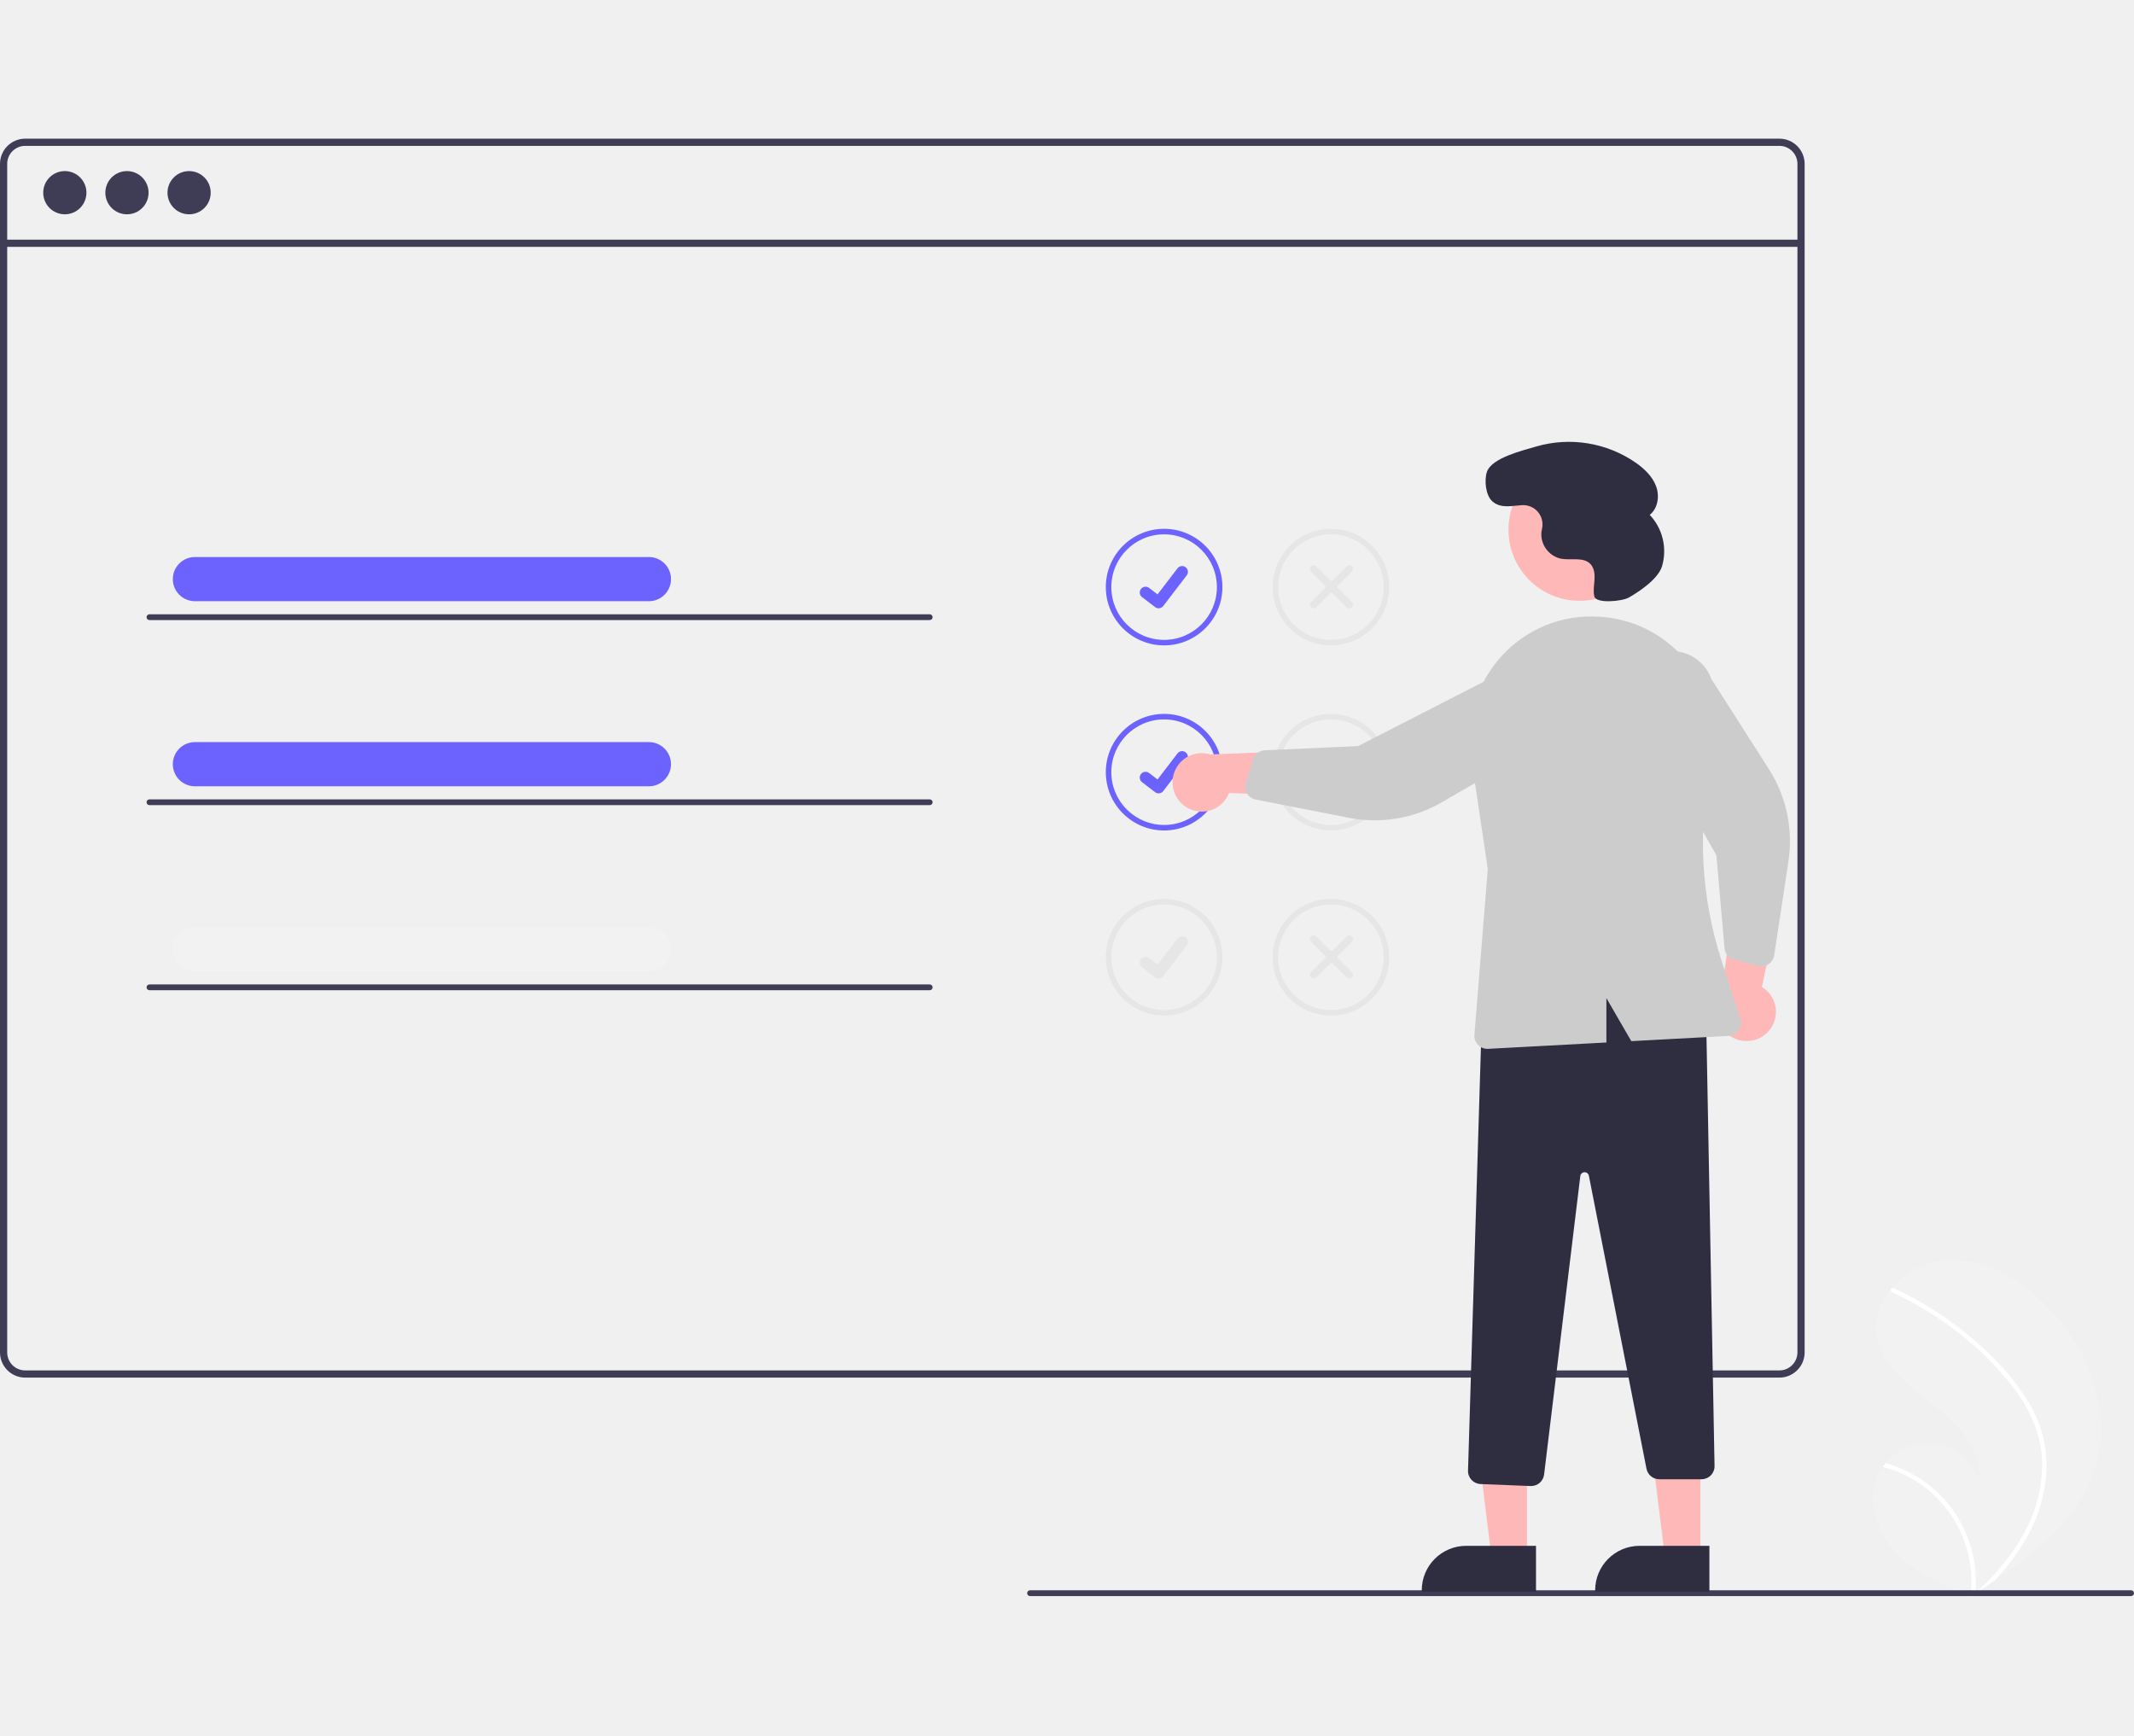
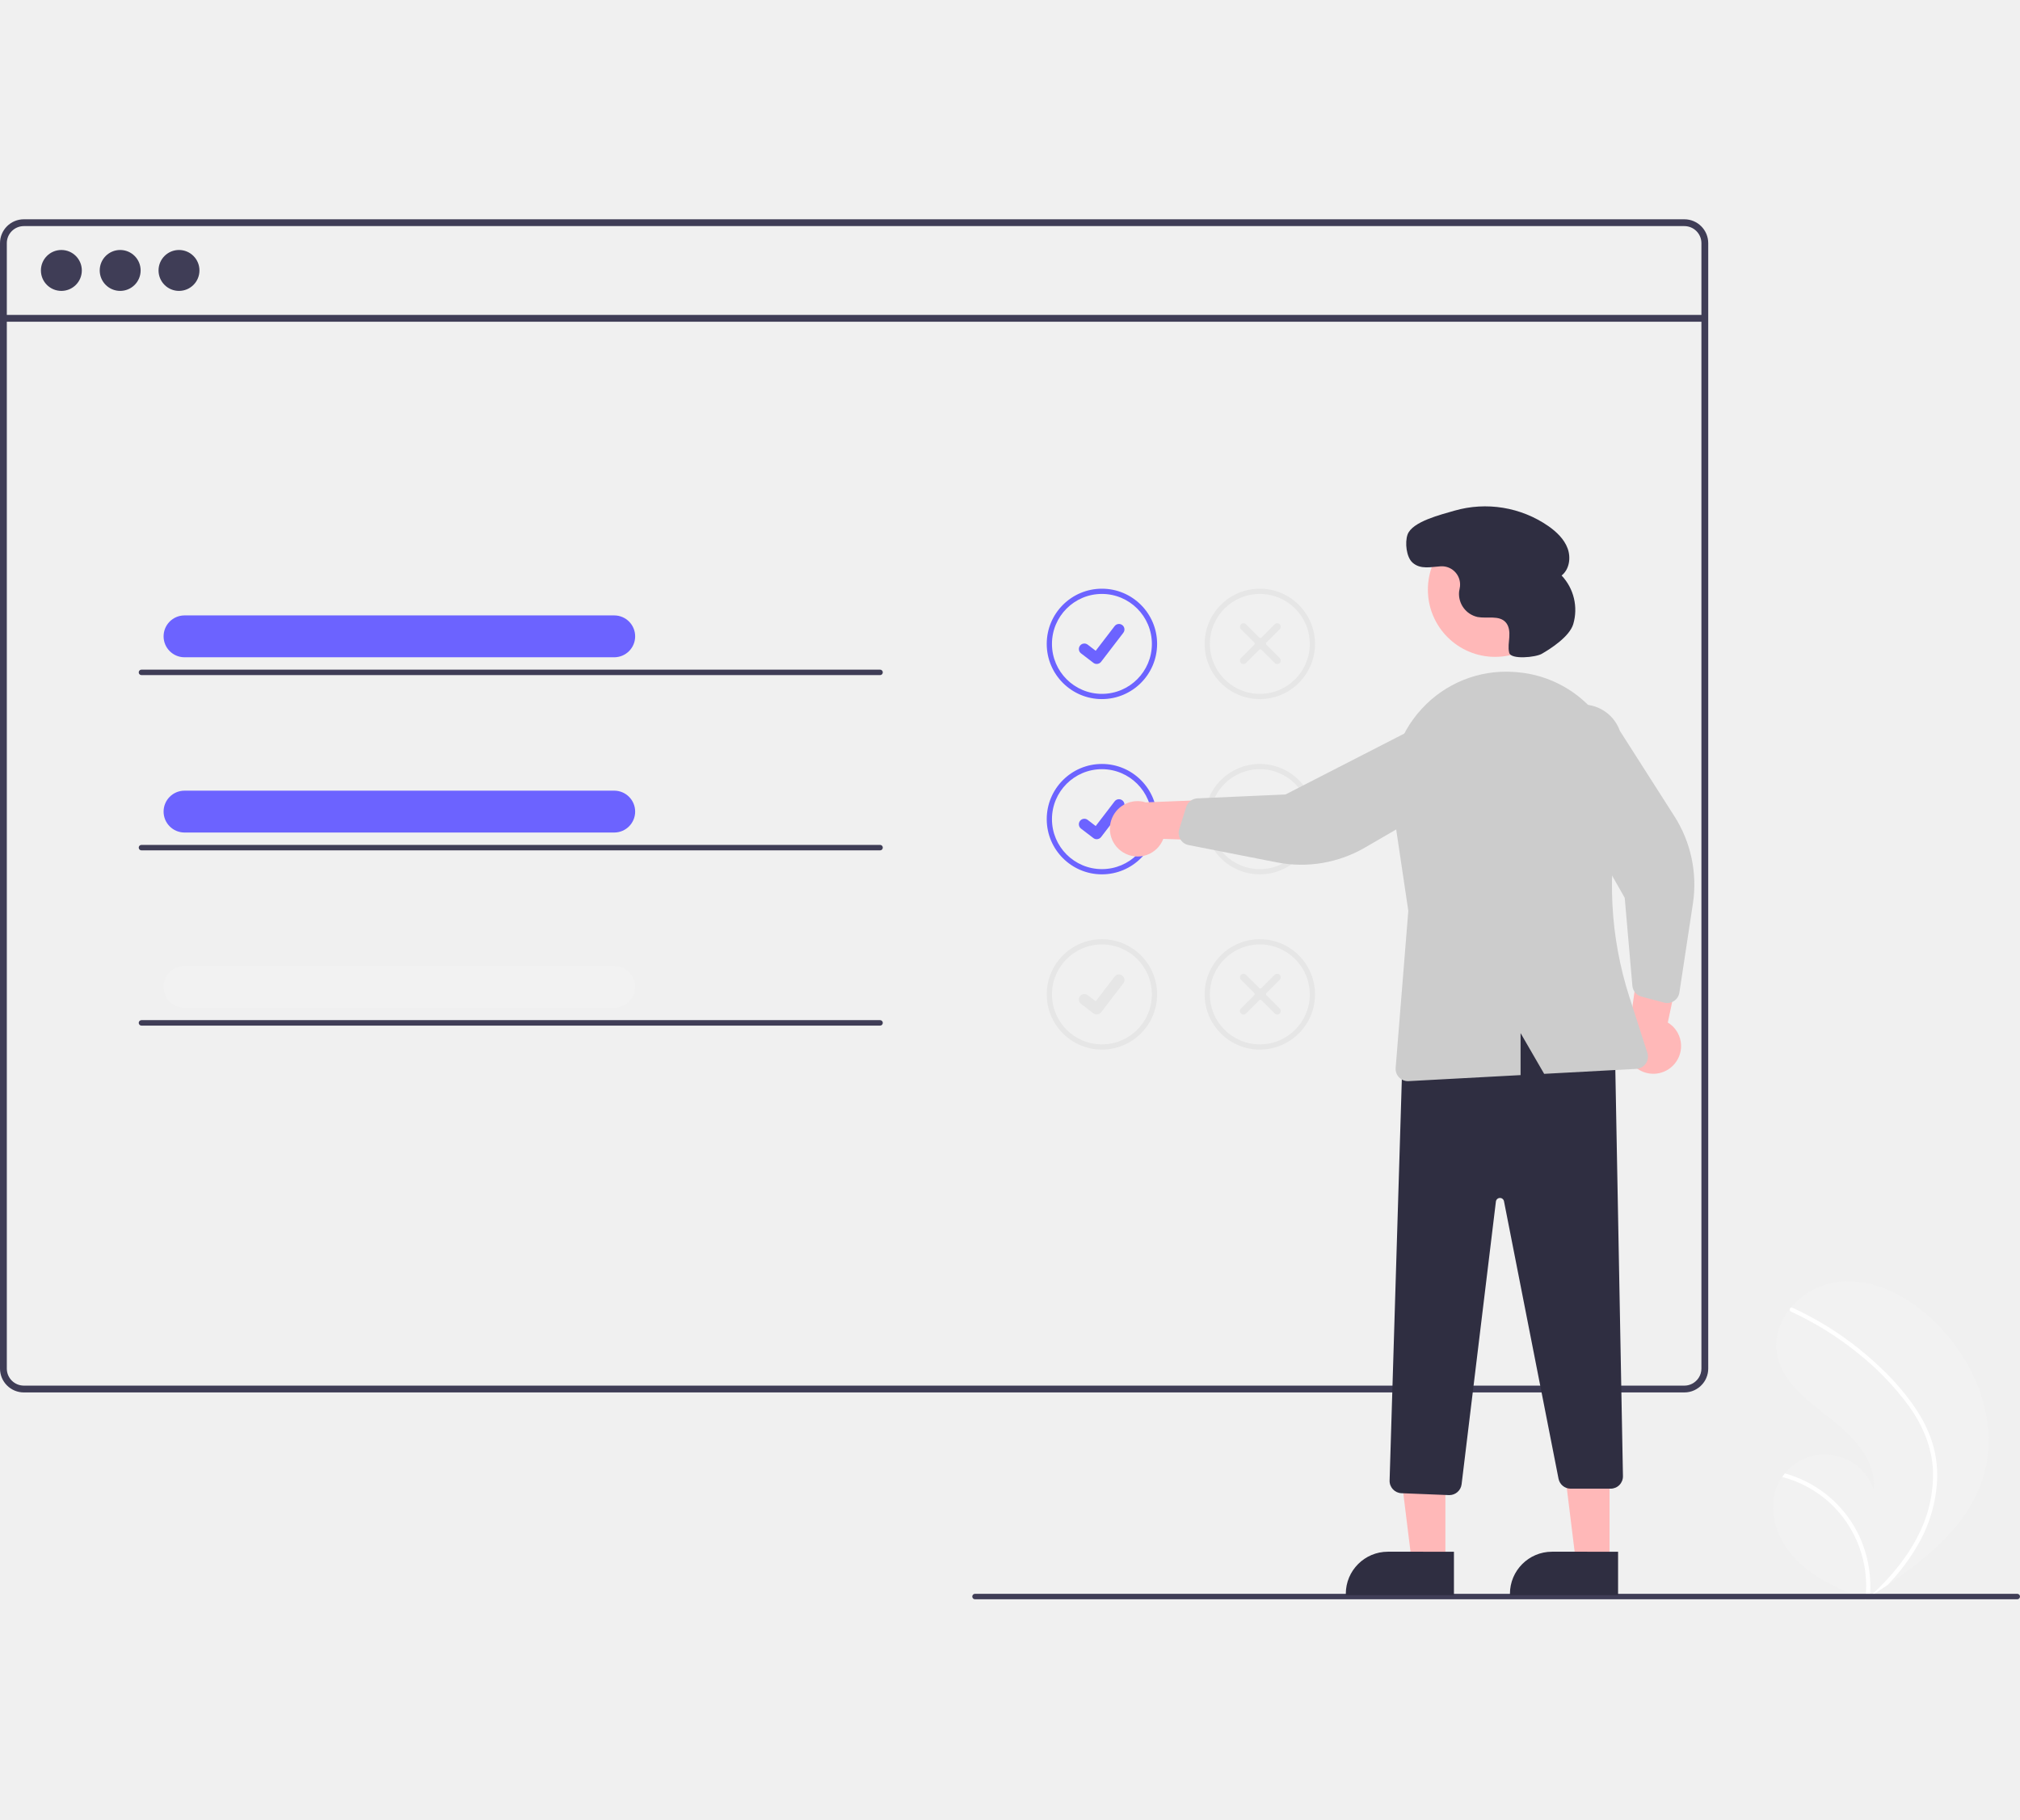
- <svg xmlns="http://www.w3.org/2000/svg" id="bd68eab2-97cb-49fc-9871-65ace3a0e319" data-name="Layer 1" width="620.418" height="504.651" viewBox="0 0 738.418 504.651">
+ <svg xmlns="http://www.w3.org/2000/svg" id="bd68eab2-97cb-49fc-9871-65ace3a0e319" data-name="Layer 1" width="560.418" height="504.651" viewBox="0 0 738.418 504.651">
  <path d="M956.005,656.59c-5.052,17.526-19.804,29.795-35.191,40.217q-3.223,2.183-6.448,4.266c-.015.006-.03.02-.044.026-.103.066-.207.133-.303.2-.444.286-.888.572-1.328.855l.242.109s.237.126-.022.02c-.077-.032-.158-.061-.235-.094-8.939-3.605-18.037-7.476-24.888-14.23-7.107-7.014-11.26-18.014-7.411-27.228A17.592,17.592,0,0,1,882.28,657.312c.312-.447.648-.874.998-1.294a18.856,18.856,0,0,1,32.386,5.73c1.131-10.526-7.549-19.343-15.901-25.848-8.356-6.502-17.851-13.583-19.467-24.051-.902-5.824,1.123-11.468,4.812-15.999.114-.138.228-.275.346-.409a27.518,27.518,0,0,1,17.687-9.489c12.813-1.332,25.259,5.451,34.568,14.359C952.691,614.646,961.748,636.662,956.005,656.59Z" transform="translate(-230.7911 -197.6744)" fill="#f2f2f2" />
  <path d="M931.921,633.665a46.78,46.78,0,0,1,5.604,12.361,40.619,40.619,0,0,1,1.404,11.997,52.044,52.044,0,0,1-6.816,23.685A74.903,74.903,0,0,1,920.814,696.807q-3.223,2.183-6.448,4.266c-.015.006-.03.02-.044.026-.103.066-.207.133-.303.2-.444.286-.888.572-1.328.855,0,0,.479.235.219.129-.077-.032-.158-.061-.235-.094a41.405,41.405,0,0,0-13.249-35.651A41.759,41.759,0,0,0,882.28,657.312c.312-.447.648-.874.998-1.294a43.296,43.296,0,0,1,7.147,2.704,42.424,42.424,0,0,1,19.182,18.493,43.374,43.374,0,0,1,4.723,23.801c.367-.333.735-.673,1.092-1.01,6.793-6.333,12.826-13.602,16.91-21.992a48.416,48.416,0,0,0,5.07-22.907c-.333-8.653-3.781-16.668-8.773-23.646a101.345,101.345,0,0,0-19.21-19.798,115.158,115.158,0,0,0-23.892-14.751.828.828,0,0,1-.417-1.063.704.704,0,0,1,.346-.409.613.613,0,0,1,.532.023c1.054.485,2.1.977,3.139,1.49A116.465,116.465,0,0,1,913.187,612.827C920.27,618.866,926.938,625.765,931.921,633.665Z" transform="translate(-230.7911 -197.6744)" fill="#fff" />
  <path d="M846.511,197.674h-607a8.728,8.728,0,0,0-8.72,8.72V617.714a8.728,8.728,0,0,0,8.72,8.72h607a8.712,8.712,0,0,0,6.63-3.06,2.046,2.046,0,0,0,.19-.24,8.167,8.167,0,0,0,1.25-2.11,8.507,8.507,0,0,0,.66-3.31V206.394A8.73,8.73,0,0,0,846.511,197.674Zm6.24,420.04a6.175,6.175,0,0,1-1.03,3.42,6.446,6.446,0,0,1-2.36,2.12,6.184,6.184,0,0,1-2.85.69h-607a6.238,6.238,0,0,1-6.23-6.23V206.394a6.238,6.238,0,0,1,6.23-6.23h607a6.239,6.239,0,0,1,6.24,6.23Z" transform="translate(-230.7911 -197.6744)" fill="#3f3d56" />
  <rect x="1.243" y="34.949" width="621.957" height="2.493" fill="#3f3d56" />
  <circle cx="22.432" cy="18.696" r="7.478" fill="#3f3d56" />
  <circle cx="43.932" cy="18.696" r="7.478" fill="#3f3d56" />
  <circle cx="65.433" cy="18.696" r="7.478" fill="#3f3d56" />
  <path d="M633.603,373.035a20.174,20.174,0,1,1,20.174-20.174A20.197,20.197,0,0,1,633.603,373.035Zm0-38.436a18.262,18.262,0,1,0,18.262,18.262A18.283,18.283,0,0,0,633.603,334.599Z" transform="translate(-230.7911 -197.6744)" fill="#6c63ff" />
  <path id="f1f767dc-4b88-4f47-9e03-7555881e6705" data-name="Path 395" d="M631.699,360.192a1.993,1.993,0,0,1-1.199-.399l-.021-.016-4.517-3.455a2.007,2.007,0,0,1,2.442-3.186l2.925,2.243,6.913-9.019a2.006,2.006,0,0,1,2.813-.372l.001 0-.043.06.044-.06a2.009,2.009,0,0,1,.371,2.813L633.297,359.407a2.007,2.007,0,0,1-1.596.783Z" transform="translate(-230.7911 -197.6744)" fill="#6c63ff" />
  <path d="M691.328,373.035a20.174,20.174,0,1,1,20.174-20.174A20.197,20.197,0,0,1,691.328,373.035Zm0-38.436a18.262,18.262,0,1,0,18.262,18.262A18.283,18.283,0,0,0,691.328,334.599Z" transform="translate(-230.7911 -197.6744)" fill="#e6e6e6" />
  <path d="M698.59,359.841a1.293,1.293,0,0,1-1.826,0l-4.841-4.841A.576.576,0,0,0,691.109,355l-4.841,4.841a1.291,1.291,0,0,1-1.826-1.826l4.841-4.841a.576.576,0,0,0,0-.814l-4.841-4.841a1.291,1.291,0,0,1,1.826-1.826l4.841,4.841a.576.576,0,0,0,.814-0l4.841-4.841a1.291,1.291,0,0,1,1.826,1.826l-4.841,4.841a.576.576,0,0,0,0.0.814l4.841,4.841A1.293,1.293,0,0,1,698.59,359.841Z" transform="translate(-230.7911 -197.6744)" fill="#e6e6e6" />
  <path d="M633.603,437.085a20.174,20.174,0,1,1,20.174-20.174A20.197,20.197,0,0,1,633.603,437.085Zm0-38.436a18.262,18.262,0,1,0,18.262,18.262A18.283,18.283,0,0,0,633.603,398.648Z" transform="translate(-230.7911 -197.6744)" fill="#6c63ff" />
  <path id="a793c70c-1521-4e6e-9b61-9683a9490971" data-name="Path 395" d="M631.699,424.242a1.993,1.993,0,0,1-1.199-.399l-.021-.016-4.517-3.455a2.007,2.007,0,0,1,2.442-3.186l2.925,2.243,6.913-9.019a2.006,2.006,0,0,1,2.813-.372l.001 0-.043.06.044-.06a2.009,2.009,0,0,1,.371,2.813L633.297,423.456a2.007,2.007,0,0,1-1.596.783Z" transform="translate(-230.7911 -197.6744)" fill="#6c63ff" />
  <path d="M691.328,437.085a20.174,20.174,0,1,1,20.174-20.174A20.197,20.197,0,0,1,691.328,437.085Zm0-38.436a18.262,18.262,0,1,0,18.262,18.262A18.283,18.283,0,0,0,691.328,398.648Z" transform="translate(-230.7911 -197.6744)" fill="#e6e6e6" />
  <path d="M698.59,423.891a1.293,1.293,0,0,1-1.826,0l-4.841-4.841a.576.576,0,0,0-.814-0l-4.841,4.841a1.291,1.291,0,0,1-1.826-1.826l4.841-4.841a.576.576,0,0,0,0-.814l-4.841-4.841a1.291,1.291,0,0,1,1.826-1.826l4.841,4.841a.576.576,0,0,0,.814-0l4.841-4.841a1.291,1.291,0,0,1,1.826,1.826l-4.841,4.841a.576.576,0,0,0,0.0.814l4.841,4.841A1.293,1.293,0,0,1,698.59,423.891Z" transform="translate(-230.7911 -197.6744)" fill="#e6e6e6" />
  <path d="M633.603,501.134a20.174,20.174,0,1,1,20.174-20.174A20.197,20.197,0,0,1,633.603,501.134Zm0-38.436a18.262,18.262,0,1,0,18.262,18.262A18.283,18.283,0,0,0,633.603,462.698Z" transform="translate(-230.7911 -197.6744)" fill="#e6e6e6" />
  <path id="b02a55c8-7c5c-410c-bde7-66a7a3b003d7" data-name="Path 395" d="M631.699,488.291a1.993,1.993,0,0,1-1.199-.399l-.021-.016-4.517-3.455a2.007,2.007,0,0,1,2.442-3.186l2.925,2.243,6.913-9.019a2.006,2.006,0,0,1,2.813-.372l.001 0-.043.06.044-.06a2.009,2.009,0,0,1,.371,2.813L633.297,487.506a2.007,2.007,0,0,1-1.596.783Z" transform="translate(-230.7911 -197.6744)" fill="#e6e6e6" />
  <path d="M691.328,501.134a20.174,20.174,0,1,1,20.174-20.174A20.197,20.197,0,0,1,691.328,501.134Zm0-38.436a18.262,18.262,0,1,0,18.262,18.262A18.283,18.283,0,0,0,691.328,462.698Z" transform="translate(-230.7911 -197.6744)" fill="#e6e6e6" />
  <path d="M698.59,487.94a1.293,1.293,0,0,1-1.826,0l-4.841-4.841a.576.576,0,0,0-.814-0l-4.841,4.841a1.291,1.291,0,0,1-1.826-1.826l4.841-4.841a.576.576,0,0,0,0-.814l-4.841-4.841a1.291,1.291,0,0,1,1.826-1.826l4.841,4.841a.576.576,0,0,0,.814-0l4.841-4.841a1.291,1.291,0,0,1,1.826,1.826l-4.841,4.841a.576.576,0,0,0,0.0.814l4.841,4.841A1.293,1.293,0,0,1,698.59,487.94Z" transform="translate(-230.7911 -197.6744)" fill="#e6e6e6" />
  <path d="M968.209,702.031h-381a1,1,0,0,1,0-2h381a1,1,0,1,1,0,2Z" transform="translate(-230.7911 -197.6744)" fill="#3f3d56" />
  <path d="M641.45,429.116a10.056,10.056,0,0,0,14.588-4.994l35.715,1.189-9.702-15.834-32.428,1.299a10.11,10.11,0,0,0-8.173,18.341Z" transform="translate(-230.7911 -197.6744)" fill="#ffb8b8" />
  <path d="M842.824,506.476a10.056,10.056,0,0,0-2.363-15.237l7.425-34.955-17.288,6.779-4.401,32.155a10.11,10.11,0,0,0,16.626,11.259Z" transform="translate(-230.7911 -197.6744)" fill="#ffb8b8" />
  <polygon points="528.369 490.974 516.109 490.973 510.277 443.685 528.371 443.686 528.369 490.974" fill="#ffb8b8" />
  <path d="M762.286,700.532l-39.531-.001v-.5a15.386,15.386,0,0,1,15.386-15.386h.001l24.144.001Z" transform="translate(-230.7911 -197.6744)" fill="#2f2e41" />
  <polygon points="588.369 490.974 576.109 490.973 570.277 443.685 588.371 443.686 588.369 490.974" fill="#ffb8b8" />
  <path d="M822.286,700.532l-39.531-.001v-.5a15.386,15.386,0,0,1,15.386-15.386h.001l24.144.001Z" transform="translate(-230.7911 -197.6744)" fill="#2f2e41" />
  <path d="M760.437,663.956l-17.355-.694a4.514,4.514,0,0,1-4.318-4.634l4.889-160.379.319-.115c30.416-11.003,55.578-10.171,76.926,2.54l.239.143L824.067,657.019a4.5,4.5,0,0,1-4.499,4.585h-14.634a4.51,4.51,0,0,1-4.416-3.632L780.583,556.563a1.5,1.5,0,0,0-2.961.109L765.084,660.002a4.526,4.526,0,0,1-4.469,3.957C760.556,663.959,760.496,663.958,760.437,663.956Z" transform="translate(-230.7911 -197.6744)" fill="#2f2e41" />
  <circle cx="546.529" cy="135.366" r="24.561" fill="#ffb8b8" />
  <path d="M661.854,423.312a4.506,4.506,0,0,1-.001-2.686l2.545-8.153a4.515,4.515,0,0,1,4.097-3.155l32.223-1.425,52.278-26.798a14.497,14.497,0,1,1,8.785,27.63L729.742,427.309a46.374,46.374,0,0,1-32.195,5.396l-32.264-6.321a4.505,4.505,0,0,1-3-2.112A4.455,4.455,0,0,1,661.854,423.312Z" transform="translate(-230.7911 -197.6744)" fill="#ccc" />
  <path d="M841.775,483.845a4.506,4.506,0,0,1-2.683.116l-8.254-2.195a4.515,4.515,0,0,1-3.326-3.959l-2.796-32.133L795.713,394.586a14.497,14.497,0,1,1,27.231-9.954l19.931,31.217a46.373,46.373,0,0,1,6.763,31.936l-4.941,32.504a4.505,4.505,0,0,1-1.982,3.087A4.455,4.455,0,0,1,841.775,483.845Z" transform="translate(-230.7911 -197.6744)" fill="#ccc" />
  <path d="M750.456,376.658A41.822,41.822,0,0,1,783.993,363.098q.616.038,1.227.086h0a41.734,41.734,0,0,1,30.16,16.646,42.362,42.362,0,0,1,7.525,34.145,132.361,132.361,0,0,0,3.497,67.876l6.589,20.459a4.499,4.499,0,0,1-4.042,5.872l-33.685,1.811-8.62-14.89v15.353l-40.941,2.201c-.082.005-.163.007-.243.007a4.5,4.5,0,0,1-4.484-4.861l4.627-57.382-5.804-38.973A42.089,42.089,0,0,1,750.456,376.658Z" transform="translate(-230.7911 -197.6744)" fill="#ccc" />
  <path d="M794.39,356.488c-2.274,1.308-11.262,2.176-11.903-.368l-.014-.056c-.446-1.864-.076-3.811.052-5.723s-.059-4.013-1.362-5.419c-2.428-2.621-6.748-1.232-10.258-1.894a8.664,8.664,0,0,1-6.74-9.253c.05-.398.128-.795.216-1.193a6.673,6.673,0,0,0-6.927-8.081c-3.548.203-7.378,1.278-10.314-1.35-2.27-2.032-2.824-7.322-1.827-10.201,1.676-4.838,12.414-7.371,17.102-8.764a40.62,40.62,0,0,1,34.43,5.65c2.961,2.087,5.727,4.71,6.989,8.106s.653,7.68-2.193,9.922a18.332,18.332,0,0,1,4.246,17.806C804.484,350.197,797.775,354.54,794.39,356.488Z" transform="translate(-230.7911 -197.6744)" fill="#2f2e41" />
  <path d="M455.413,357.747H298.152a7.648,7.648,0,0,1,0-15.295H455.413a7.648,7.648,0,0,1,0,15.295Z" transform="translate(-230.7911 -197.6744)" fill="#6c63ff" />
  <path d="M552.504,364.27h-270a1,1,0,0,1,0-2h270a1,1,0,0,1,0,2Z" transform="translate(-230.7911 -197.6744)" fill="#3f3d56" />
  <path d="M455.413,421.797H298.152a7.648,7.648,0,0,1,0-15.295H455.413a7.648,7.648,0,0,1,0,15.295Z" transform="translate(-230.7911 -197.6744)" fill="#6c63ff" />
  <path d="M552.504,428.319h-270a1,1,0,0,1,0-2h270a1,1,0,0,1,0,2Z" transform="translate(-230.7911 -197.6744)" fill="#3f3d56" />
  <path d="M455.413,485.847H298.152a7.648,7.648,0,0,1,0-15.295H455.413a7.648,7.648,0,0,1,0,15.295Z" transform="translate(-230.7911 -197.6744)" fill="#f2f2f2" />
  <path d="M552.504,492.369h-270a1,1,0,1,1,0-2h270a1,1,0,0,1,0,2Z" transform="translate(-230.7911 -197.6744)" fill="#3f3d56" />
</svg>
